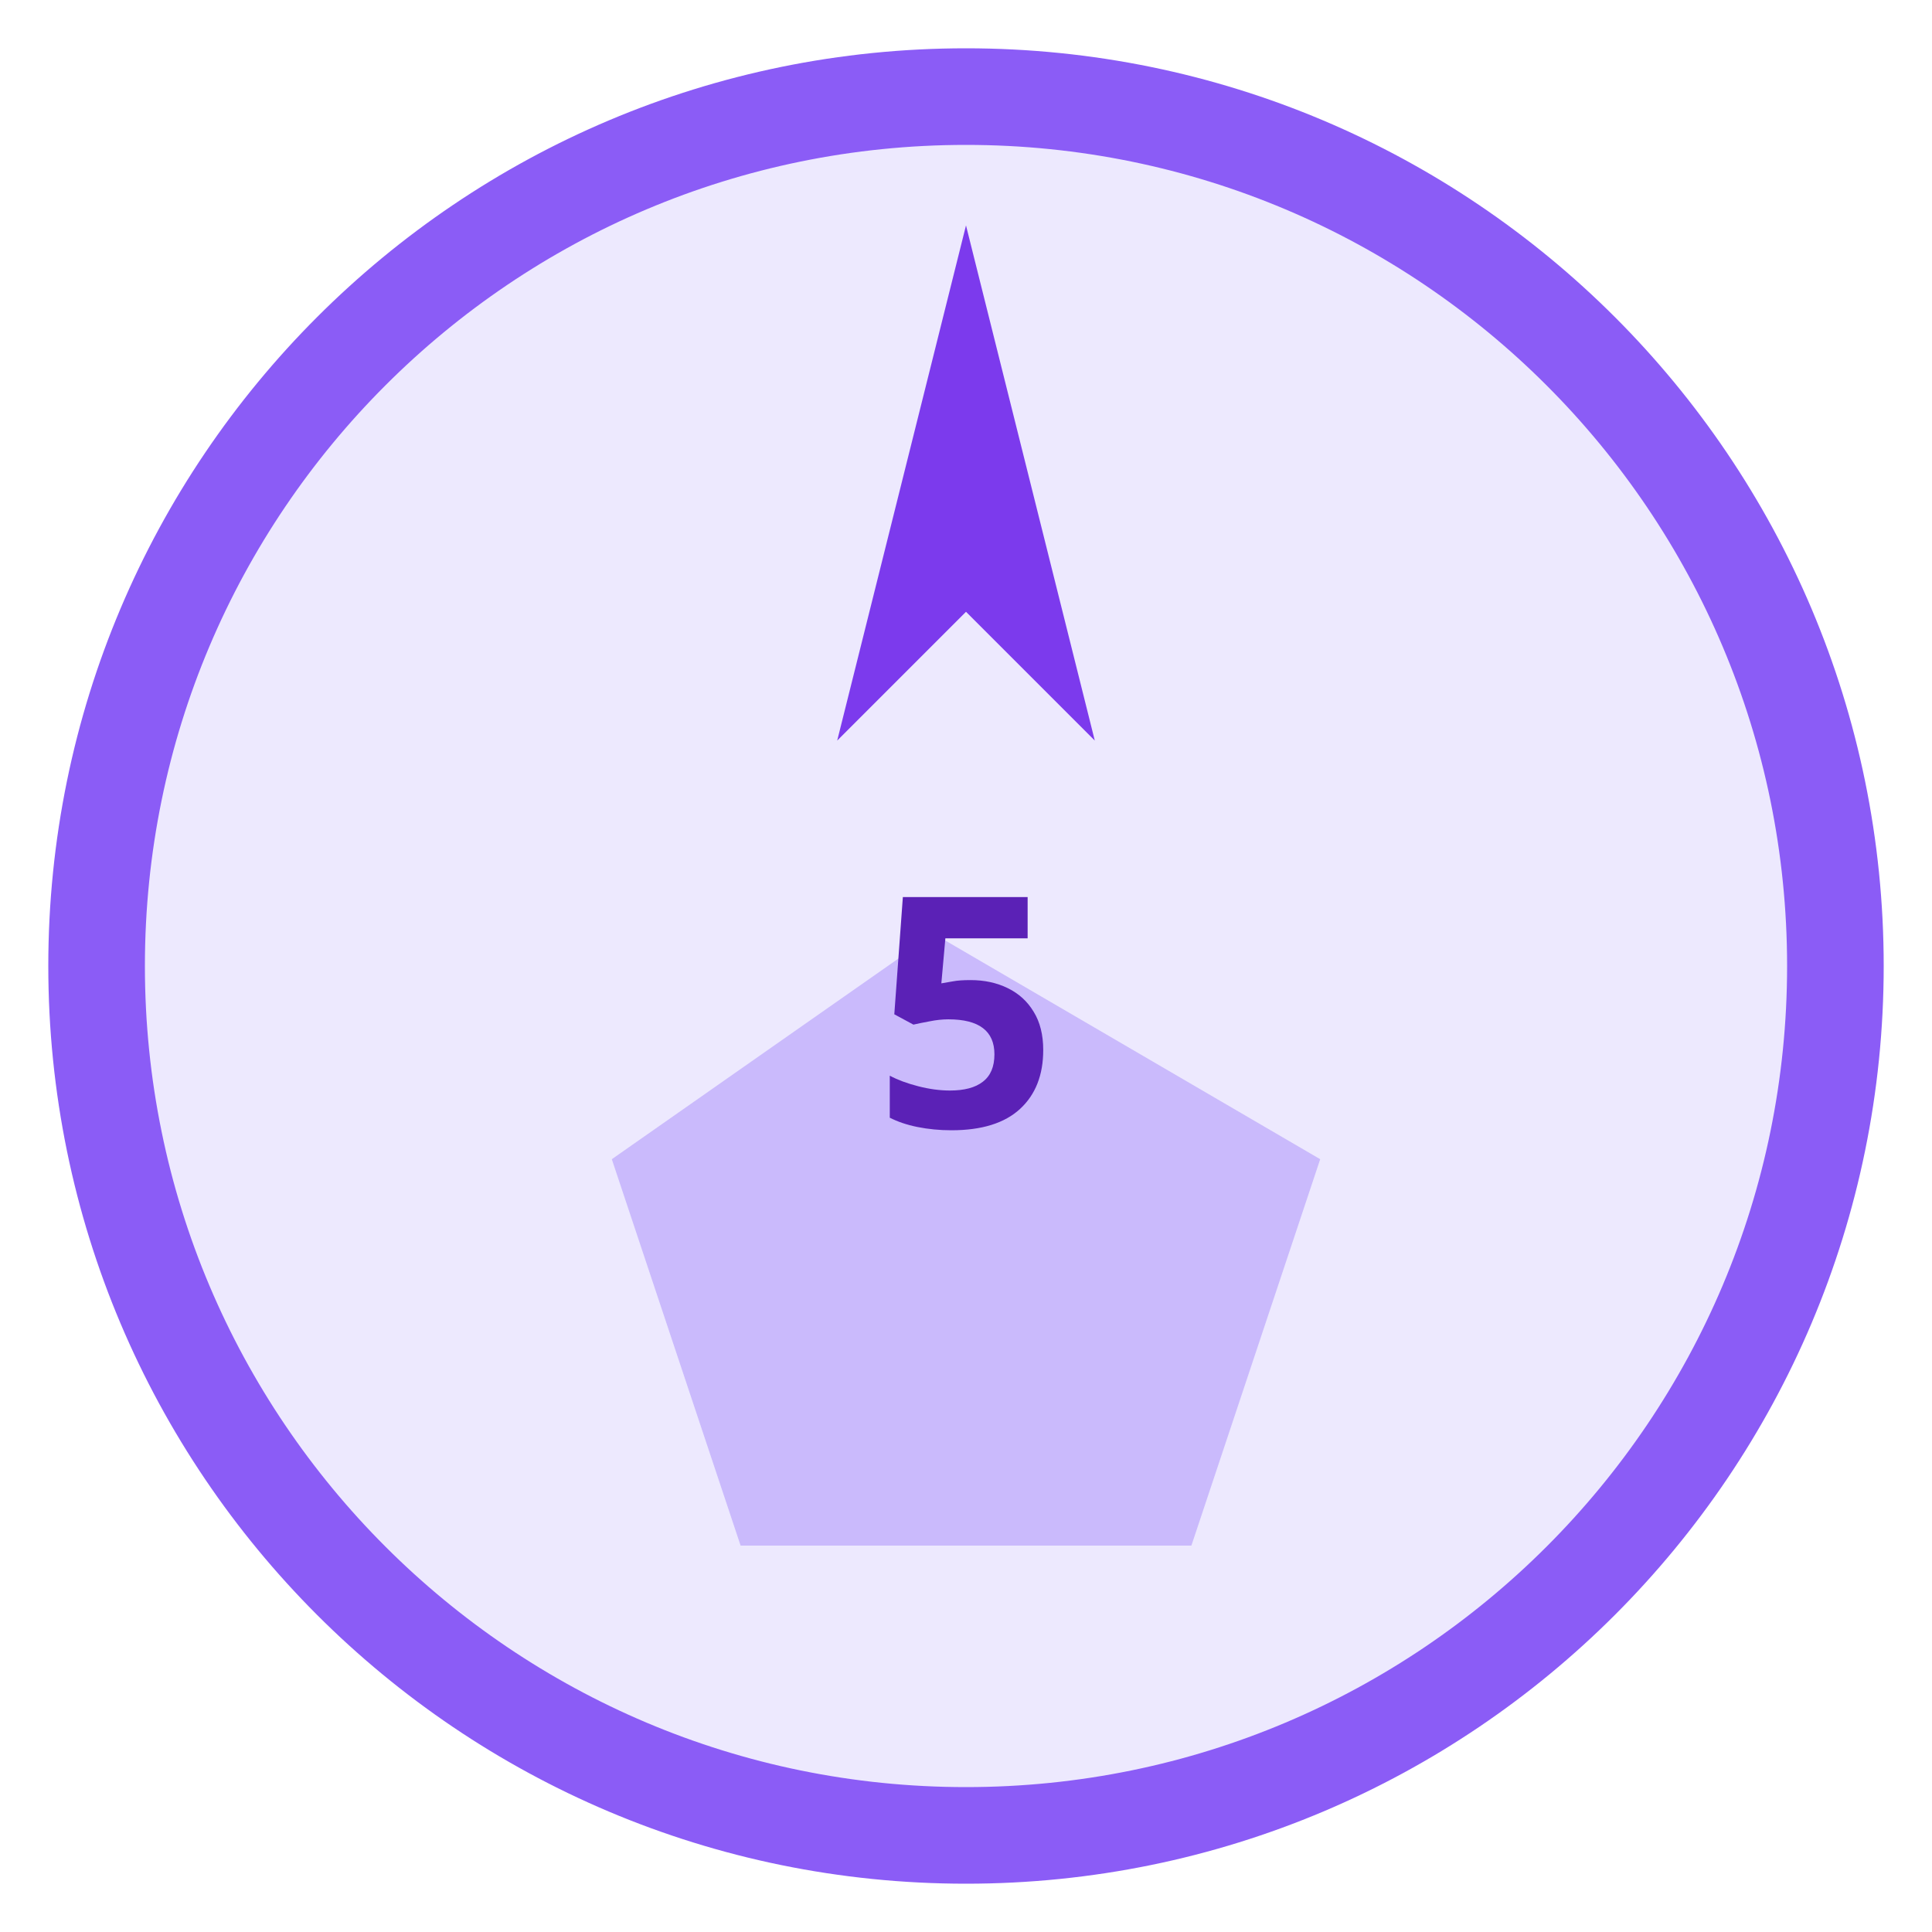
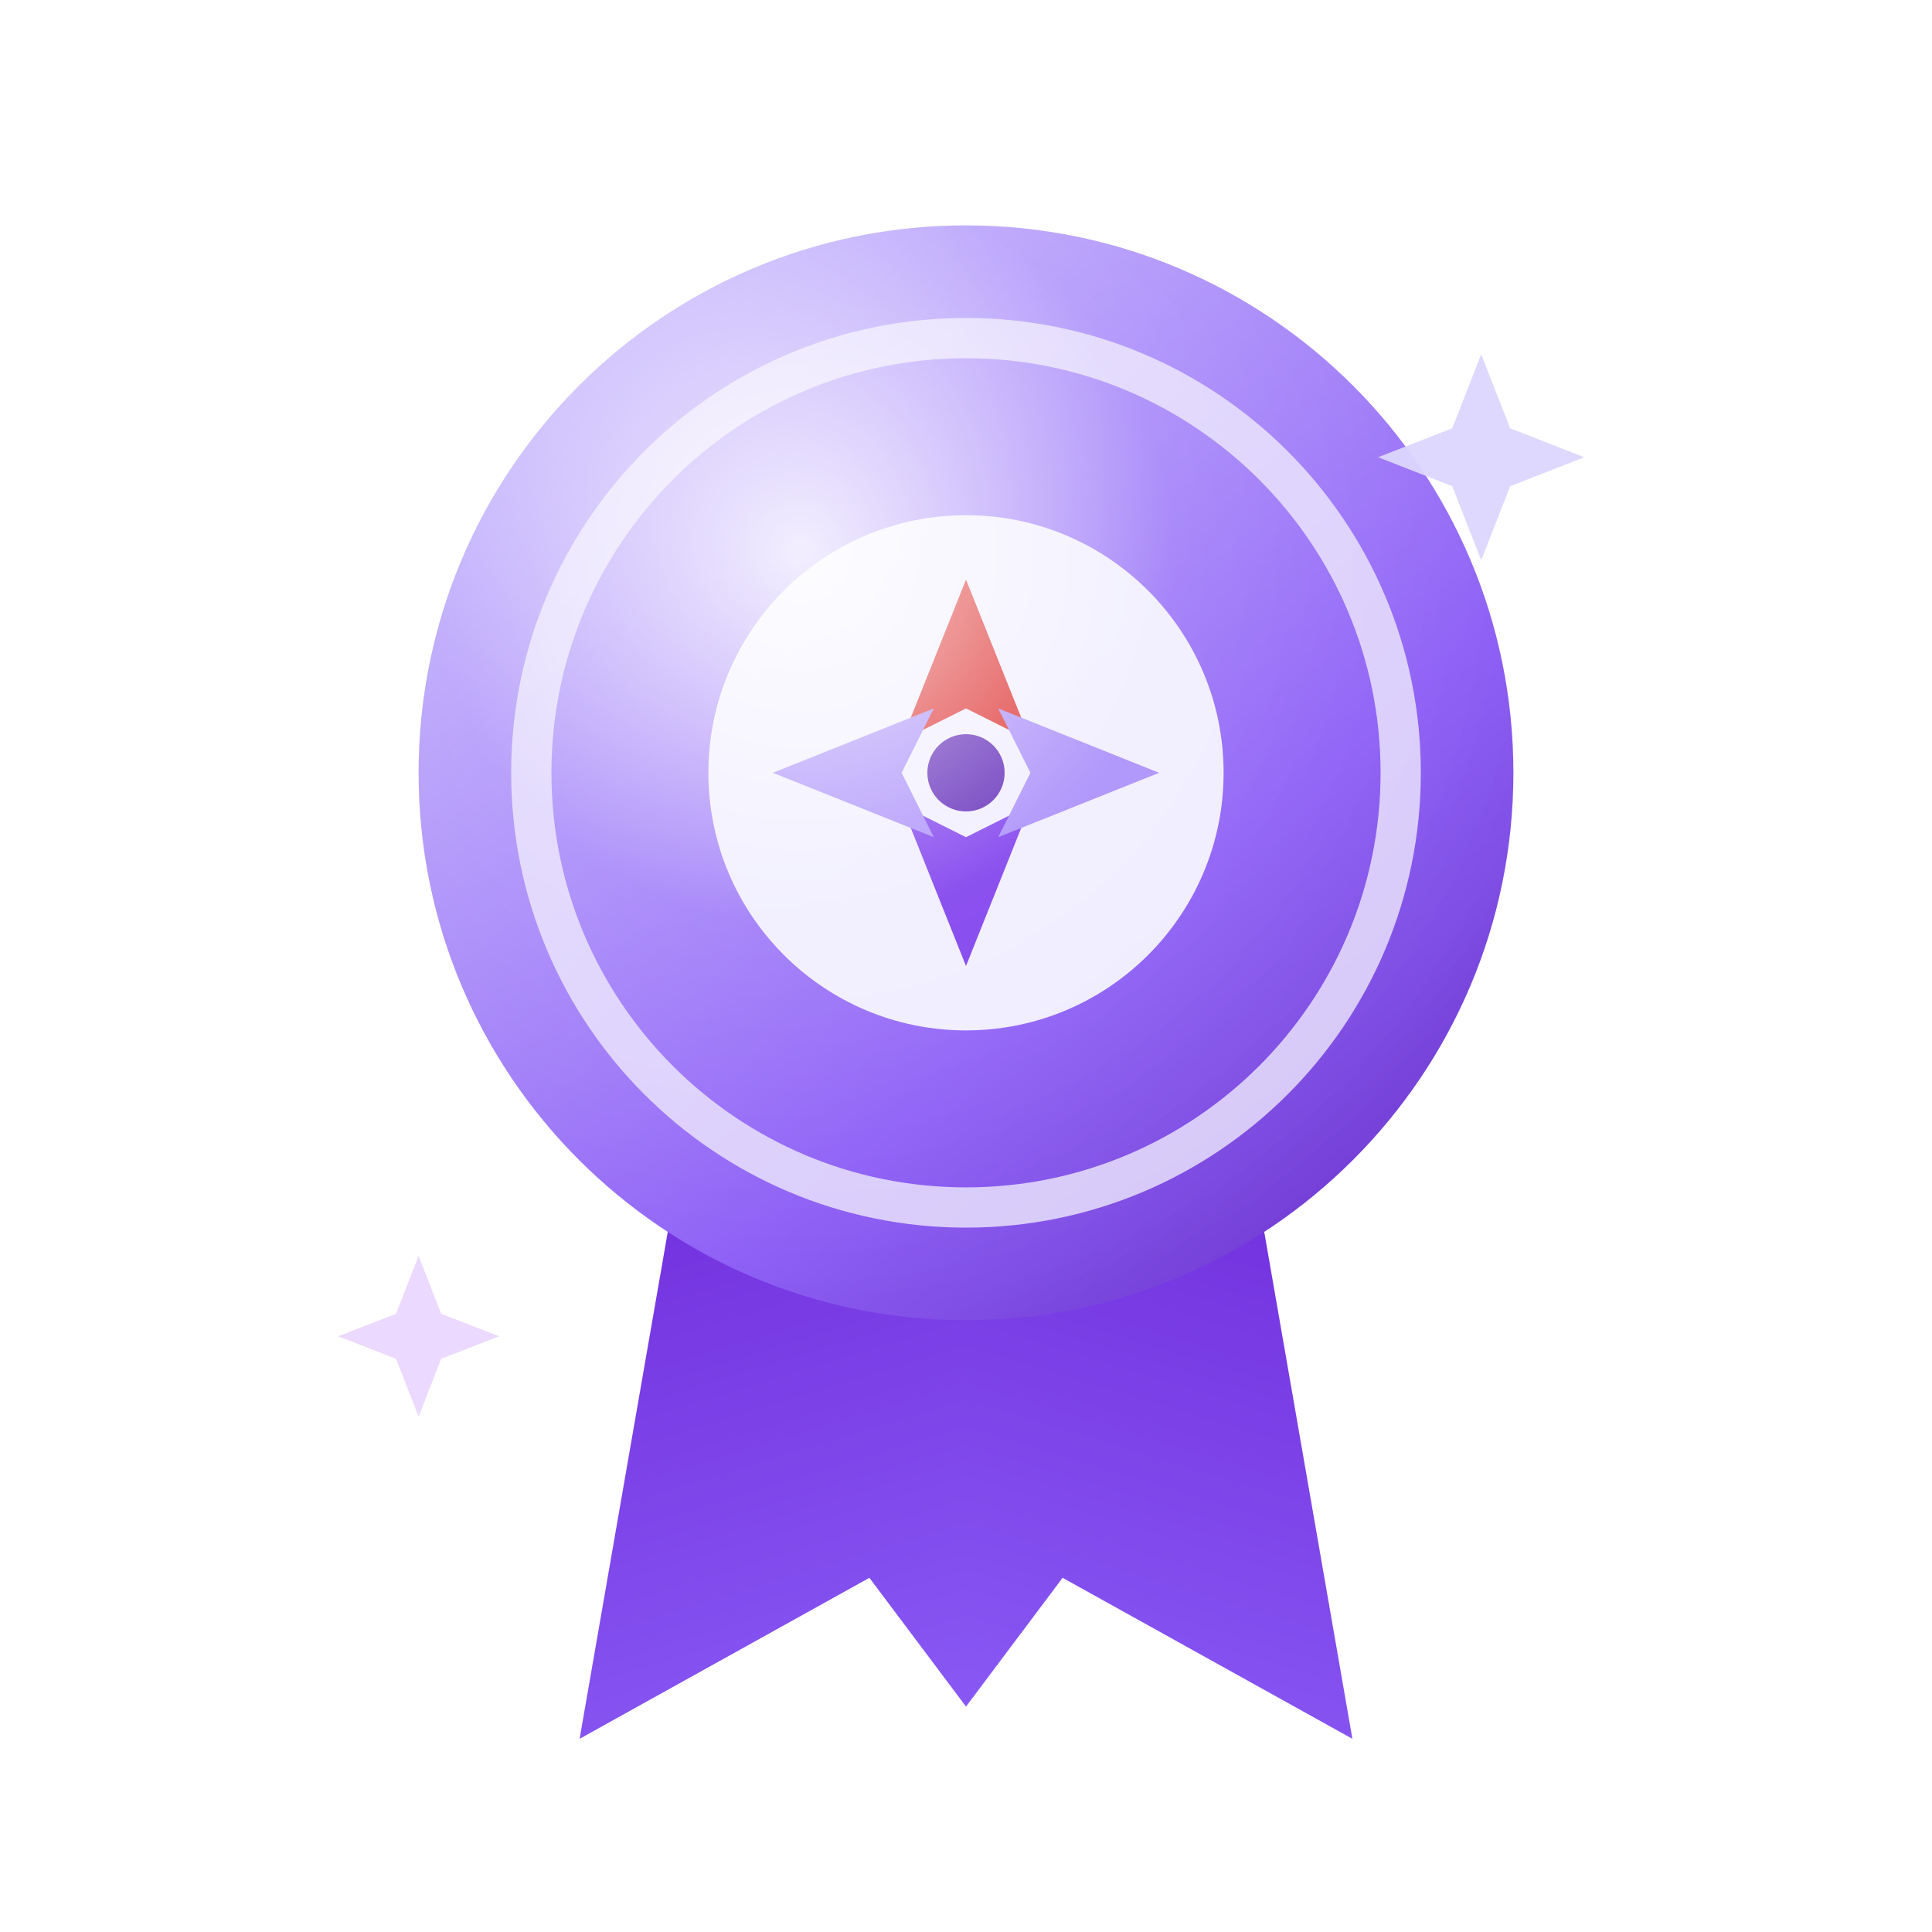
<svg xmlns="http://www.w3.org/2000/svg" viewBox="0 0 120 120" fill="none">
-   <circle cx="60" cy="60" r="54" fill="#ede9fe" stroke="#8b5cf6" stroke-width="6" />
-   <path d="M60 14 L68 46 L60 38 L52 46 Z" fill="#7c3aed" />
-   <path d="M38 72 L58 58 L82 72 L74 96 L46 96 Z" fill="#a78bfa" opacity="0.5" />
-   <text x="60" y="70" text-anchor="middle" font-size="20" font-weight="bold" fill="#5b21b6" font-family="sans-serif">5</text>
+   <defs>
+     <linearGradient id="medalPurple" x1="30" y1="24" x2="90" y2="96" gradientUnits="userSpaceOnUse">
+       <stop stop-color="#c4b5fd" />
+       <stop offset="0.55" stop-color="#8b5cf6" />
+       <stop offset="1" stop-color="#5b21b6" />
+     </linearGradient>
+     <linearGradient id="ribbonPurpleL" x1="38" y1="66" x2="52" y2="112" gradientUnits="userSpaceOnUse">
+       <stop stop-color="#6d28d9" />
+       <stop offset="1" stop-color="#8b5cf6" />
+     </linearGradient>
+     <linearGradient id="ribbonPurpleR" x1="68" y1="112" x2="82" y2="66" gradientUnits="userSpaceOnUse">
+       <stop stop-color="#8b5cf6" />
+       <stop offset="1" stop-color="#6d28d9" />
+     </linearGradient>
+     <radialGradient id="shinePurple" cx="0.35" cy="0.3" r="0.75">
+       <stop stop-color="#ffffff" stop-opacity="0.85" />
+       <stop offset="0.45" stop-color="#ffffff" stop-opacity="0.12" />
+       <stop offset="1" stop-color="#ffffff" stop-opacity="0" />
+     </radialGradient>
+   </defs>
+   <path d="M44 62 L36 108 L54 98 L60 106 L60 74 Z" fill="url(#ribbonPurpleL)" />
+   <path d="M76 62 L84 108 L66 98 L60 106 L60 74 Z" fill="url(#ribbonPurpleR)" />
+   <circle cx="60" cy="48" r="34" fill="url(#medalPurple)" />
+   <circle cx="60" cy="48" r="27" fill="none" stroke="#ede9fe" stroke-width="2.5" opacity="0.8" />
+   <circle cx="60" cy="48" r="16" fill="#f5f3ff" opacity="0.95" />
+   <path d="M60 36 L64 46 L60 44 L56 46 Z" fill="#dc2626" />
+   <path d="M60 60 L56 50 L60 52 L64 50 Z" fill="#7c3aed" />
+   <path d="M48 48 L58 44 L56 48 L58 52 Z" fill="#a78bfa" />
+   <path d="M72 48 L62 52 L64 48 L62 44 Z" fill="#a78bfa" />
+   <circle cx="60" cy="48" r="2.4" fill="#5b21b6" />
+   <circle cx="60" cy="48" r="34" fill="url(#shinePurple)" />
+   <path d="M92 22 l1.8 4.6 4.6 1.8 -4.6 1.8 -1.8 4.6 -1.8 -4.6 -4.6 -1.8 4.6 -1.8 Z" fill="#ddd6fe" opacity="0.95" />
+   <path d="M26 78 l1.4 3.6 3.6 1.4 -3.6 1.4 -1.4 3.6 -1.4 -3.6 -3.6 -1.4 3.6 -1.4 Z" fill="#e9d5ff" opacity="0.9" />
</svg>
